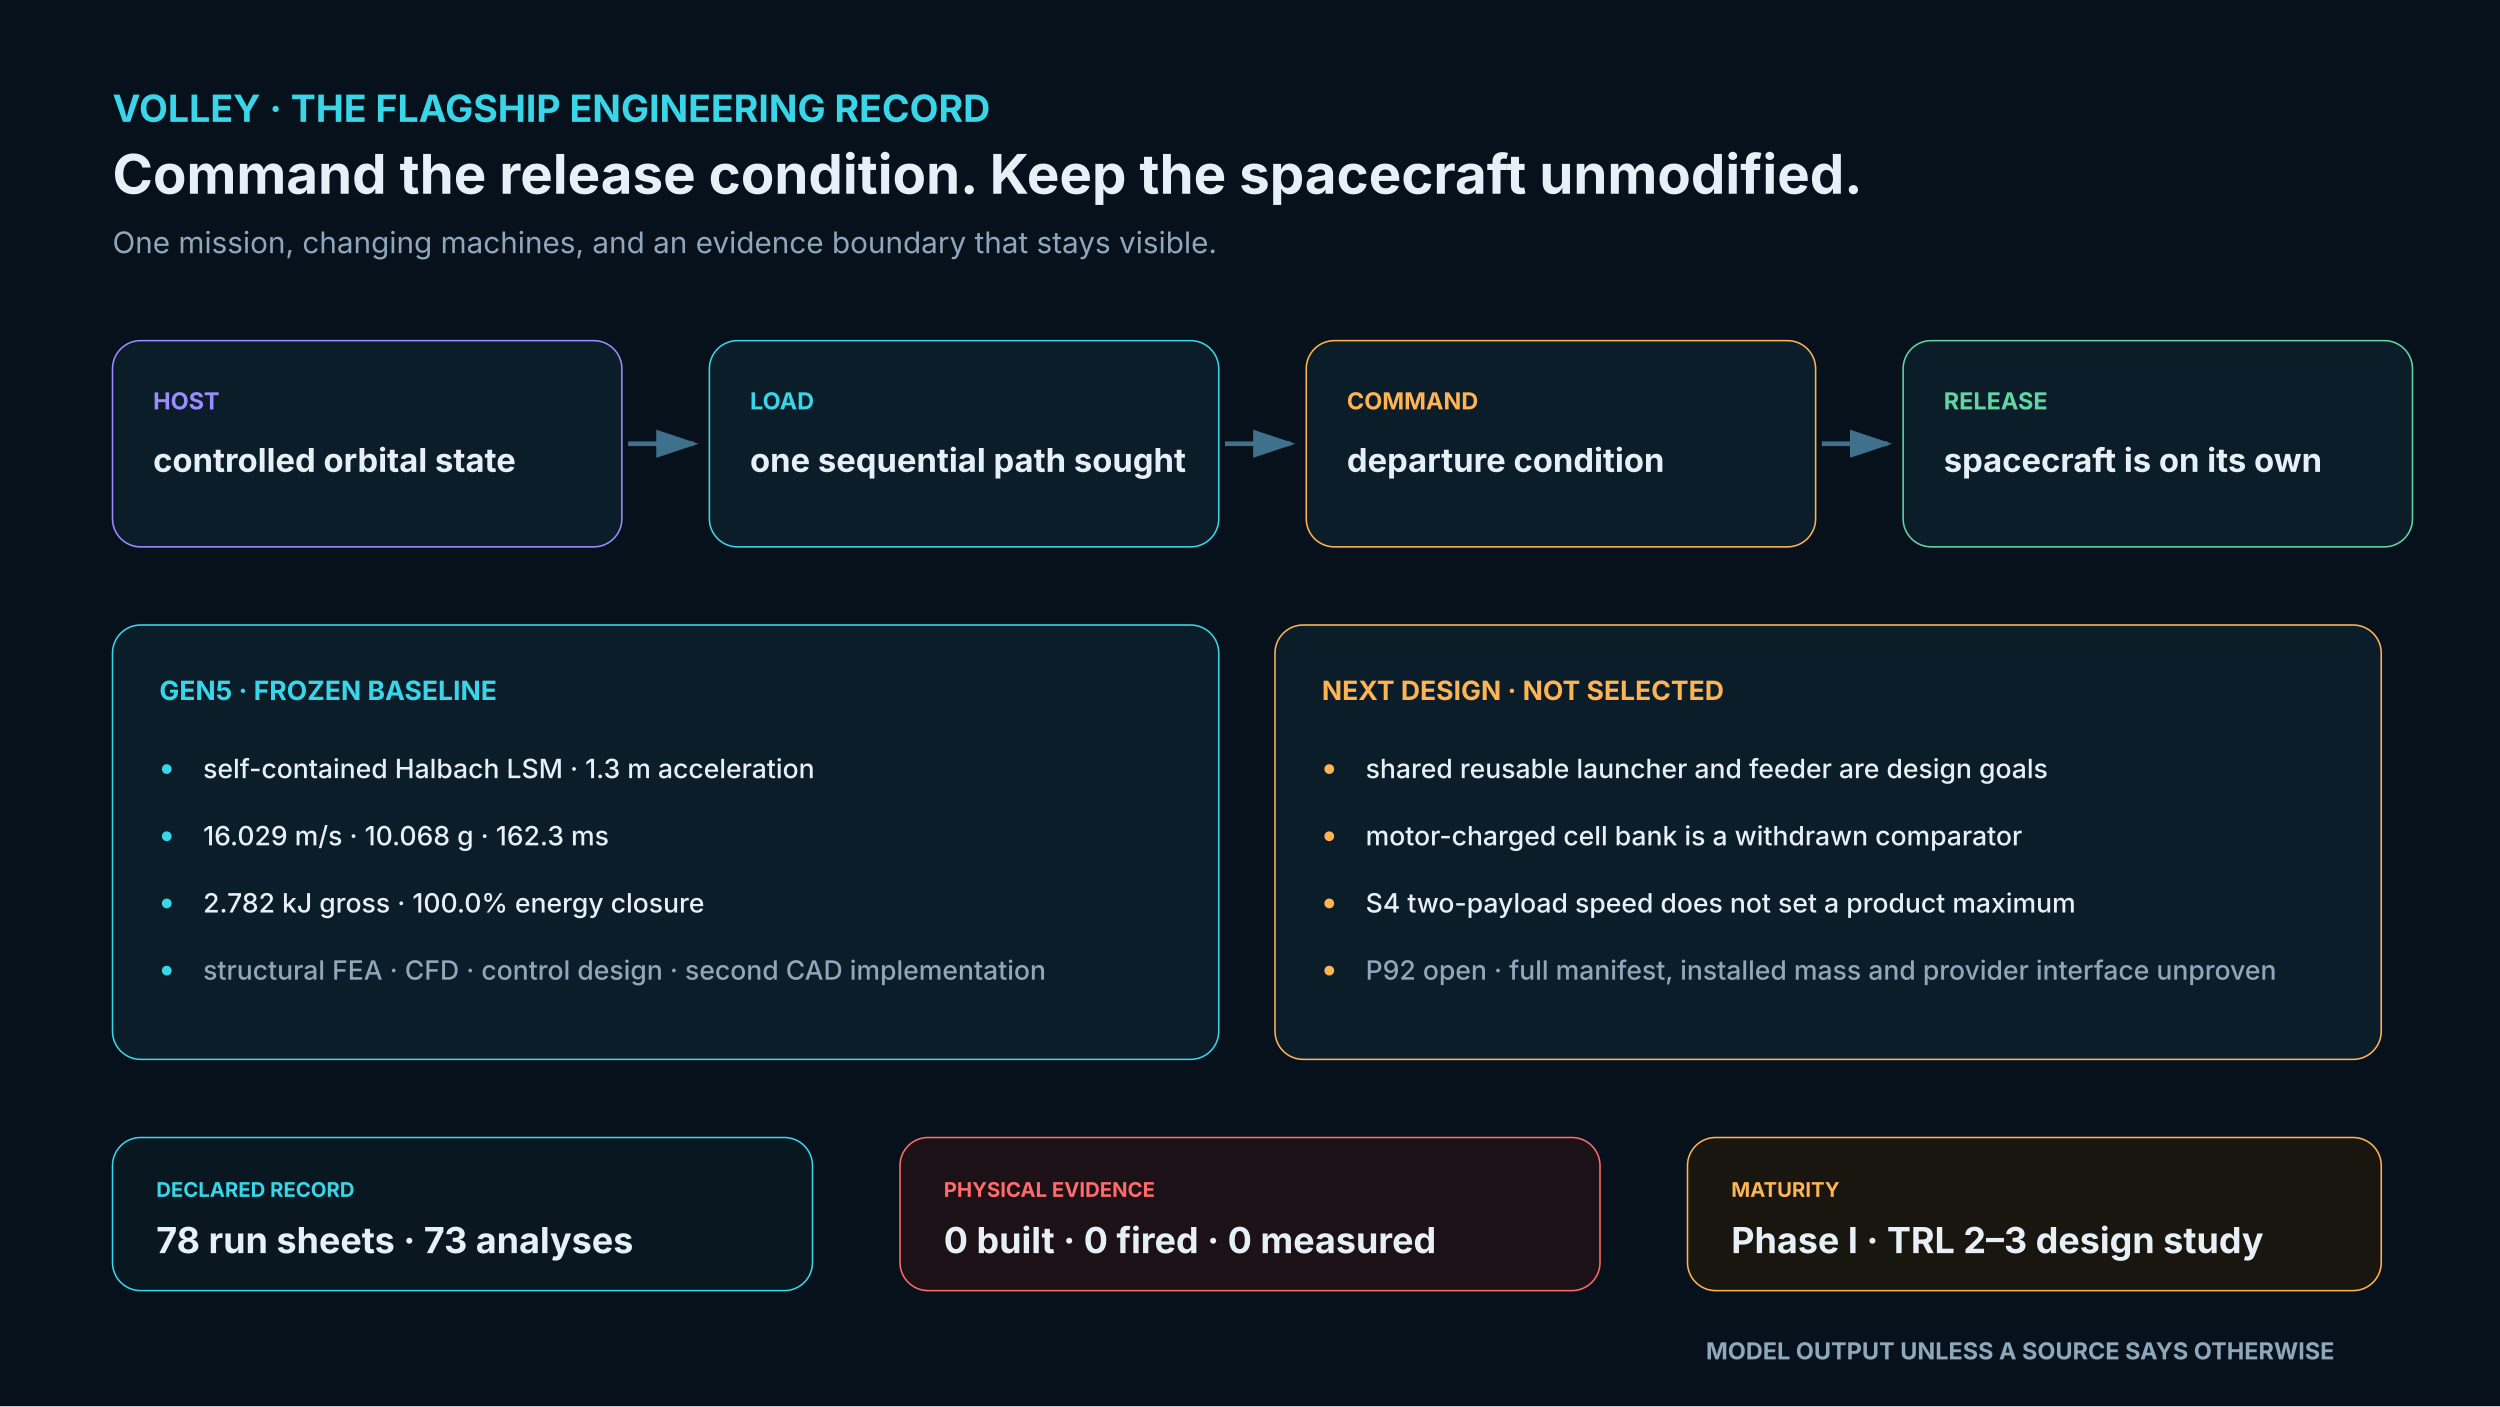
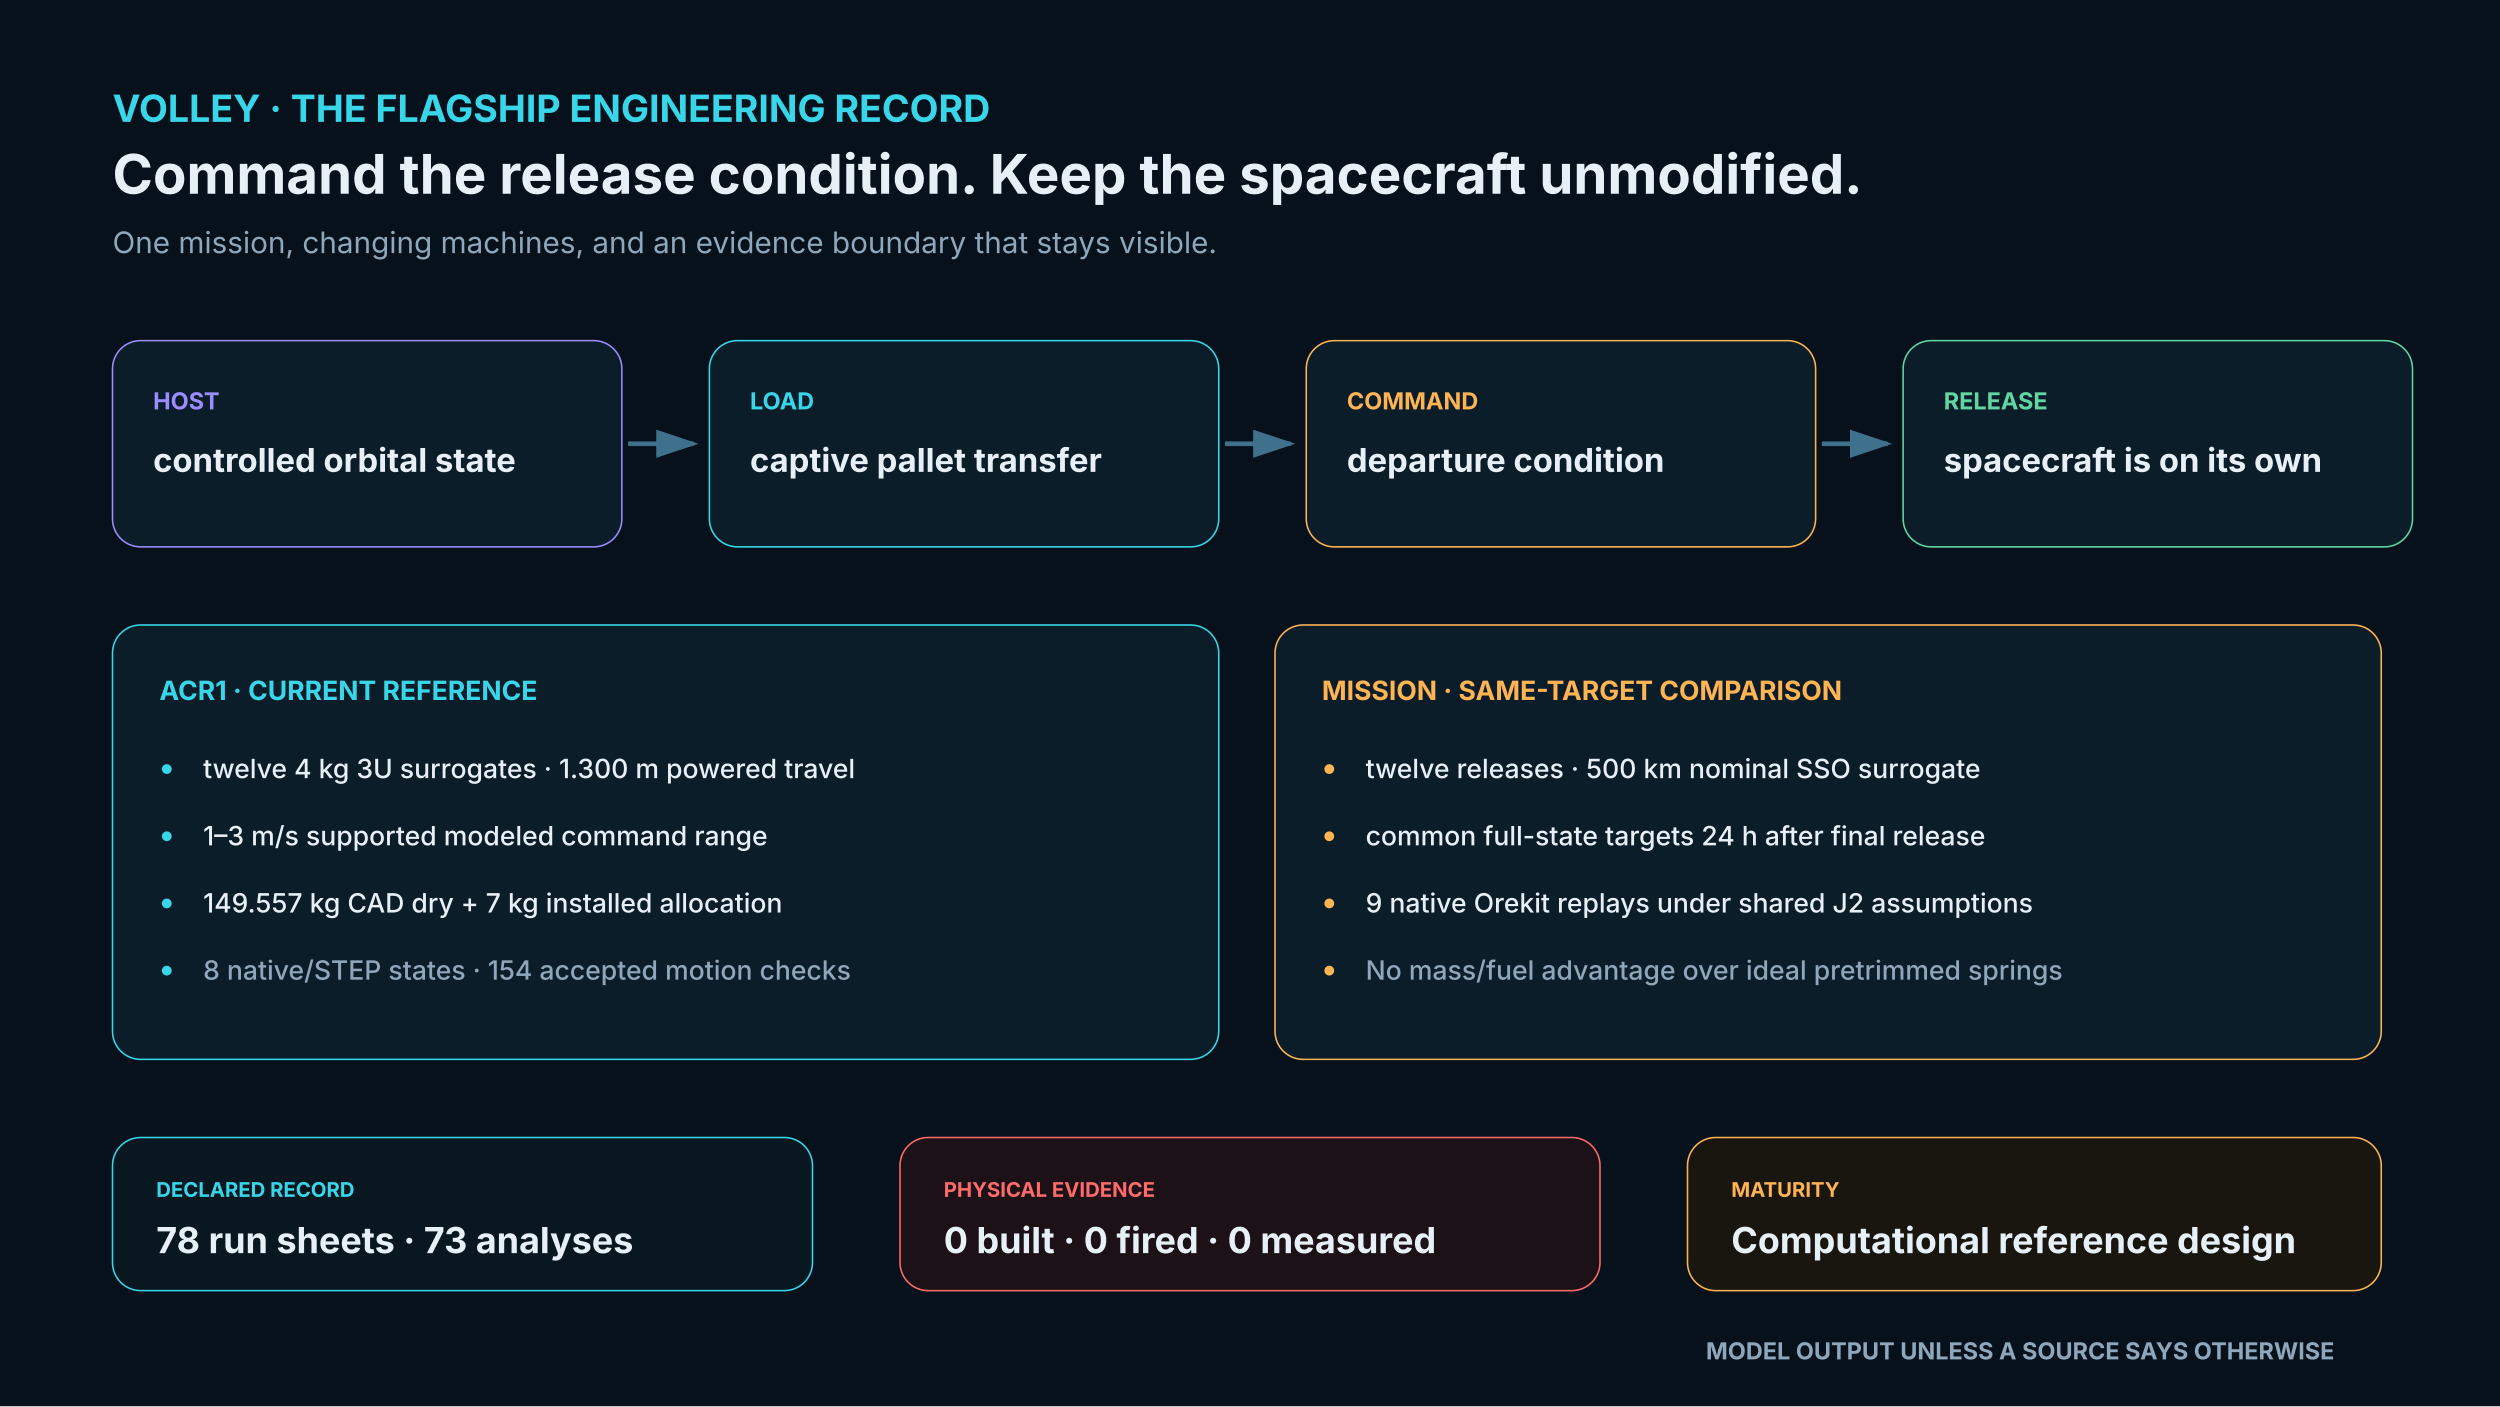
<svg xmlns="http://www.w3.org/2000/svg" width="1600" height="900" viewBox="0 0 1600 900">
  <rect width="1600" height="900" fill="#07111b" />
  <defs>
    <marker id="arrow" markerWidth="10" markerHeight="10" refX="8" refY="3" orient="auto">
      <path d="M0,0 L0,6 L9,3 z" fill="#3f718c" />
    </marker>
  </defs>
  <text x="72" y="78" fill="#38d6e8" font-family="Inter,Segoe UI,sans-serif" font-size="24" font-weight="700" text-anchor="start">VOLLEY · THE FLAGSHIP ENGINEERING RECORD</text>
  <text x="72" y="124" fill="#e8f0f7" font-family="Inter,Segoe UI,sans-serif" font-size="35" font-weight="650" text-anchor="start">Command the release condition. Keep the spacecraft unmodified.</text>
  <text x="72" y="162" fill="#8fa7ba" font-family="Inter,Segoe UI,sans-serif" font-size="19" font-weight="400" text-anchor="start">One mission, changing machines, and an evidence boundary that stays visible.</text>
  <rect x="72" y="218" width="326" height="132" rx="18" fill="#0c1d2a" stroke="#9b8cff" />
  <text x="98" y="262" fill="#9b8cff" font-family="Inter,Segoe UI,sans-serif" font-size="15" font-weight="700" text-anchor="start">HOST</text>
  <text x="98" y="302" fill="#e8f0f7" font-family="Inter,Segoe UI,sans-serif" font-size="21" font-weight="650" text-anchor="start">controlled orbital state</text>
  <line x1="402" y1="284" x2="444" y2="284" stroke="#3f718c" stroke-width="3" marker-end="url(#arrow)" />
  <rect x="454" y="218" width="326" height="132" rx="18" fill="#0c1d2a" stroke="#38d6e8" />
  <text x="480" y="262" fill="#38d6e8" font-family="Inter,Segoe UI,sans-serif" font-size="15" font-weight="700" text-anchor="start">LOAD</text>
-   <text x="480" y="302" fill="#e8f0f7" font-family="Inter,Segoe UI,sans-serif" font-size="21" font-weight="650" text-anchor="start">one sequential path sought</text>
+   <text x="480" y="302" fill="#e8f0f7" font-family="Inter,Segoe UI,sans-serif" font-size="21" font-weight="650" text-anchor="start">captive pallet transfer</text>
  <line x1="784" y1="284" x2="826" y2="284" stroke="#3f718c" stroke-width="3" marker-end="url(#arrow)" />
  <rect x="836" y="218" width="326" height="132" rx="18" fill="#0c1d2a" stroke="#ffb454" />
  <text x="862" y="262" fill="#ffb454" font-family="Inter,Segoe UI,sans-serif" font-size="15" font-weight="700" text-anchor="start">COMMAND</text>
  <text x="862" y="302" fill="#e8f0f7" font-family="Inter,Segoe UI,sans-serif" font-size="21" font-weight="650" text-anchor="start">departure condition</text>
  <line x1="1166" y1="284" x2="1208" y2="284" stroke="#3f718c" stroke-width="3" marker-end="url(#arrow)" />
  <rect x="1218" y="218" width="326" height="132" rx="18" fill="#0c1d2a" stroke="#61d6a3" />
  <text x="1244" y="262" fill="#61d6a3" font-family="Inter,Segoe UI,sans-serif" font-size="15" font-weight="700" text-anchor="start">RELEASE</text>
  <text x="1244" y="302" fill="#e8f0f7" font-family="Inter,Segoe UI,sans-serif" font-size="21" font-weight="650" text-anchor="start">spacecraft is on its own</text>
  <rect x="72" y="400" width="708" height="278" rx="18" fill="#0c1d2a" stroke="#38d6e8" />
-   <text x="102" y="448" fill="#38d6e8" font-family="Inter,Segoe UI,sans-serif" font-size="17" font-weight="700" text-anchor="start">GEN5 · FROZEN BASELINE</text>
+   <text x="102" y="448" fill="#38d6e8" font-family="Inter,Segoe UI,sans-serif" font-size="17" font-weight="700" text-anchor="start">ACR1 · CURRENT REFERENCE</text>
  <text x="102" y="498" fill="#38d6e8" font-family="Inter,Segoe UI,sans-serif" font-size="20" font-weight="700" text-anchor="start">•</text>
-   <text x="130" y="498" fill="#e8f0f7" font-family="Inter,Segoe UI,sans-serif" font-size="17" font-weight="500" text-anchor="start">self-contained Halbach LSM · 1.3 m acceleration</text>
+   <text x="130" y="498" fill="#e8f0f7" font-family="Inter,Segoe UI,sans-serif" font-size="17" font-weight="500" text-anchor="start">twelve 4 kg 3U surrogates · 1.300 m powered travel</text>
  <text x="102" y="541" fill="#38d6e8" font-family="Inter,Segoe UI,sans-serif" font-size="20" font-weight="700" text-anchor="start">•</text>
-   <text x="130" y="541" fill="#e8f0f7" font-family="Inter,Segoe UI,sans-serif" font-size="17" font-weight="500" text-anchor="start">16.029 m/s · 10.068 g · 162.3 ms</text>
+   <text x="130" y="541" fill="#e8f0f7" font-family="Inter,Segoe UI,sans-serif" font-size="17" font-weight="500" text-anchor="start">1–3 m/s supported modeled command range</text>
  <text x="102" y="584" fill="#38d6e8" font-family="Inter,Segoe UI,sans-serif" font-size="20" font-weight="700" text-anchor="start">•</text>
-   <text x="130" y="584" fill="#e8f0f7" font-family="Inter,Segoe UI,sans-serif" font-size="17" font-weight="500" text-anchor="start">2.782 kJ gross · 100.0% energy closure</text>
+   <text x="130" y="584" fill="#e8f0f7" font-family="Inter,Segoe UI,sans-serif" font-size="17" font-weight="500" text-anchor="start">149.557 kg CAD dry + 7 kg installed allocation</text>
  <text x="102" y="627" fill="#38d6e8" font-family="Inter,Segoe UI,sans-serif" font-size="20" font-weight="700" text-anchor="start">•</text>
-   <text x="130" y="627" fill="#8fa7ba" font-family="Inter,Segoe UI,sans-serif" font-size="17" font-weight="500" text-anchor="start">structural FEA · CFD · control design · second CAD implementation</text>
+   <text x="130" y="627" fill="#8fa7ba" font-family="Inter,Segoe UI,sans-serif" font-size="17" font-weight="500" text-anchor="start">8 native/STEP states · 154 accepted motion checks</text>
  <rect x="816" y="400" width="708" height="278" rx="18" fill="#0c1d2a" stroke="#ffb454" />
-   <text x="846" y="448" fill="#ffb454" font-family="Inter,Segoe UI,sans-serif" font-size="17" font-weight="700" text-anchor="start">NEXT DESIGN · NOT SELECTED</text>
+   <text x="846" y="448" fill="#ffb454" font-family="Inter,Segoe UI,sans-serif" font-size="17" font-weight="700" text-anchor="start">MISSION · SAME-TARGET COMPARISON</text>
  <text x="846" y="498" fill="#ffb454" font-family="Inter,Segoe UI,sans-serif" font-size="20" font-weight="700" text-anchor="start">•</text>
-   <text x="874" y="498" fill="#e8f0f7" font-family="Inter,Segoe UI,sans-serif" font-size="17" font-weight="500" text-anchor="start">shared reusable launcher and feeder are design goals</text>
+   <text x="874" y="498" fill="#e8f0f7" font-family="Inter,Segoe UI,sans-serif" font-size="17" font-weight="500" text-anchor="start">twelve releases · 500 km nominal SSO surrogate</text>
  <text x="846" y="541" fill="#ffb454" font-family="Inter,Segoe UI,sans-serif" font-size="20" font-weight="700" text-anchor="start">•</text>
-   <text x="874" y="541" fill="#e8f0f7" font-family="Inter,Segoe UI,sans-serif" font-size="17" font-weight="500" text-anchor="start">motor-charged cell bank is a withdrawn comparator</text>
+   <text x="874" y="541" fill="#e8f0f7" font-family="Inter,Segoe UI,sans-serif" font-size="17" font-weight="500" text-anchor="start">common full-state targets 24 h after final release</text>
  <text x="846" y="584" fill="#ffb454" font-family="Inter,Segoe UI,sans-serif" font-size="20" font-weight="700" text-anchor="start">•</text>
-   <text x="874" y="584" fill="#e8f0f7" font-family="Inter,Segoe UI,sans-serif" font-size="17" font-weight="500" text-anchor="start">S4 two-payload speed does not set a product maximum</text>
+   <text x="874" y="584" fill="#e8f0f7" font-family="Inter,Segoe UI,sans-serif" font-size="17" font-weight="500" text-anchor="start">9 native Orekit replays under shared J2 assumptions</text>
  <text x="846" y="627" fill="#ffb454" font-family="Inter,Segoe UI,sans-serif" font-size="20" font-weight="700" text-anchor="start">•</text>
-   <text x="874" y="627" fill="#8fa7ba" font-family="Inter,Segoe UI,sans-serif" font-size="17" font-weight="500" text-anchor="start">P92 open · full manifest, installed mass and provider interface unproven</text>
+   <text x="874" y="627" fill="#8fa7ba" font-family="Inter,Segoe UI,sans-serif" font-size="17" font-weight="500" text-anchor="start">No mass/fuel advantage over ideal pretrimmed springs</text>
  <rect x="72" y="728" width="448" height="98" rx="18" fill="#091720" stroke="#38d6e8" />
  <text x="100" y="766" fill="#38d6e8" font-family="Inter,Segoe UI,sans-serif" font-size="13" font-weight="700" text-anchor="start">DECLARED RECORD</text>
  <text x="100" y="802" fill="#e8f0f7" font-family="Inter,Segoe UI,sans-serif" font-size="23" font-weight="650" text-anchor="start">78 run sheets · 73 analyses</text>
  <rect x="576" y="728" width="448" height="98" rx="18" fill="#1b1116" stroke="#ff6b6b" />
  <text x="604" y="766" fill="#ff6b6b" font-family="Inter,Segoe UI,sans-serif" font-size="13" font-weight="700" text-anchor="start">PHYSICAL EVIDENCE</text>
  <text x="604" y="802" fill="#e8f0f7" font-family="Inter,Segoe UI,sans-serif" font-size="23" font-weight="650" text-anchor="start">0 built · 0 fired · 0 measured</text>
  <rect x="1080" y="728" width="444" height="98" rx="18" fill="#18160f" stroke="#ffb454" />
  <text x="1108" y="766" fill="#ffb454" font-family="Inter,Segoe UI,sans-serif" font-size="13" font-weight="700" text-anchor="start">MATURITY</text>
-   <text x="1108" y="802" fill="#e8f0f7" font-family="Inter,Segoe UI,sans-serif" font-size="23" font-weight="650" text-anchor="start">Phase I · TRL 2–3 design study</text>
+   <text x="1108" y="802" fill="#e8f0f7" font-family="Inter,Segoe UI,sans-serif" font-size="23" font-weight="650" text-anchor="start">Computational reference design</text>
  <text x="1494" y="870" fill="#8fa7ba" font-family="Inter,Segoe UI,sans-serif" font-size="15" font-weight="650" text-anchor="end">MODEL OUTPUT UNLESS A SOURCE SAYS OTHERWISE</text>
</svg>
